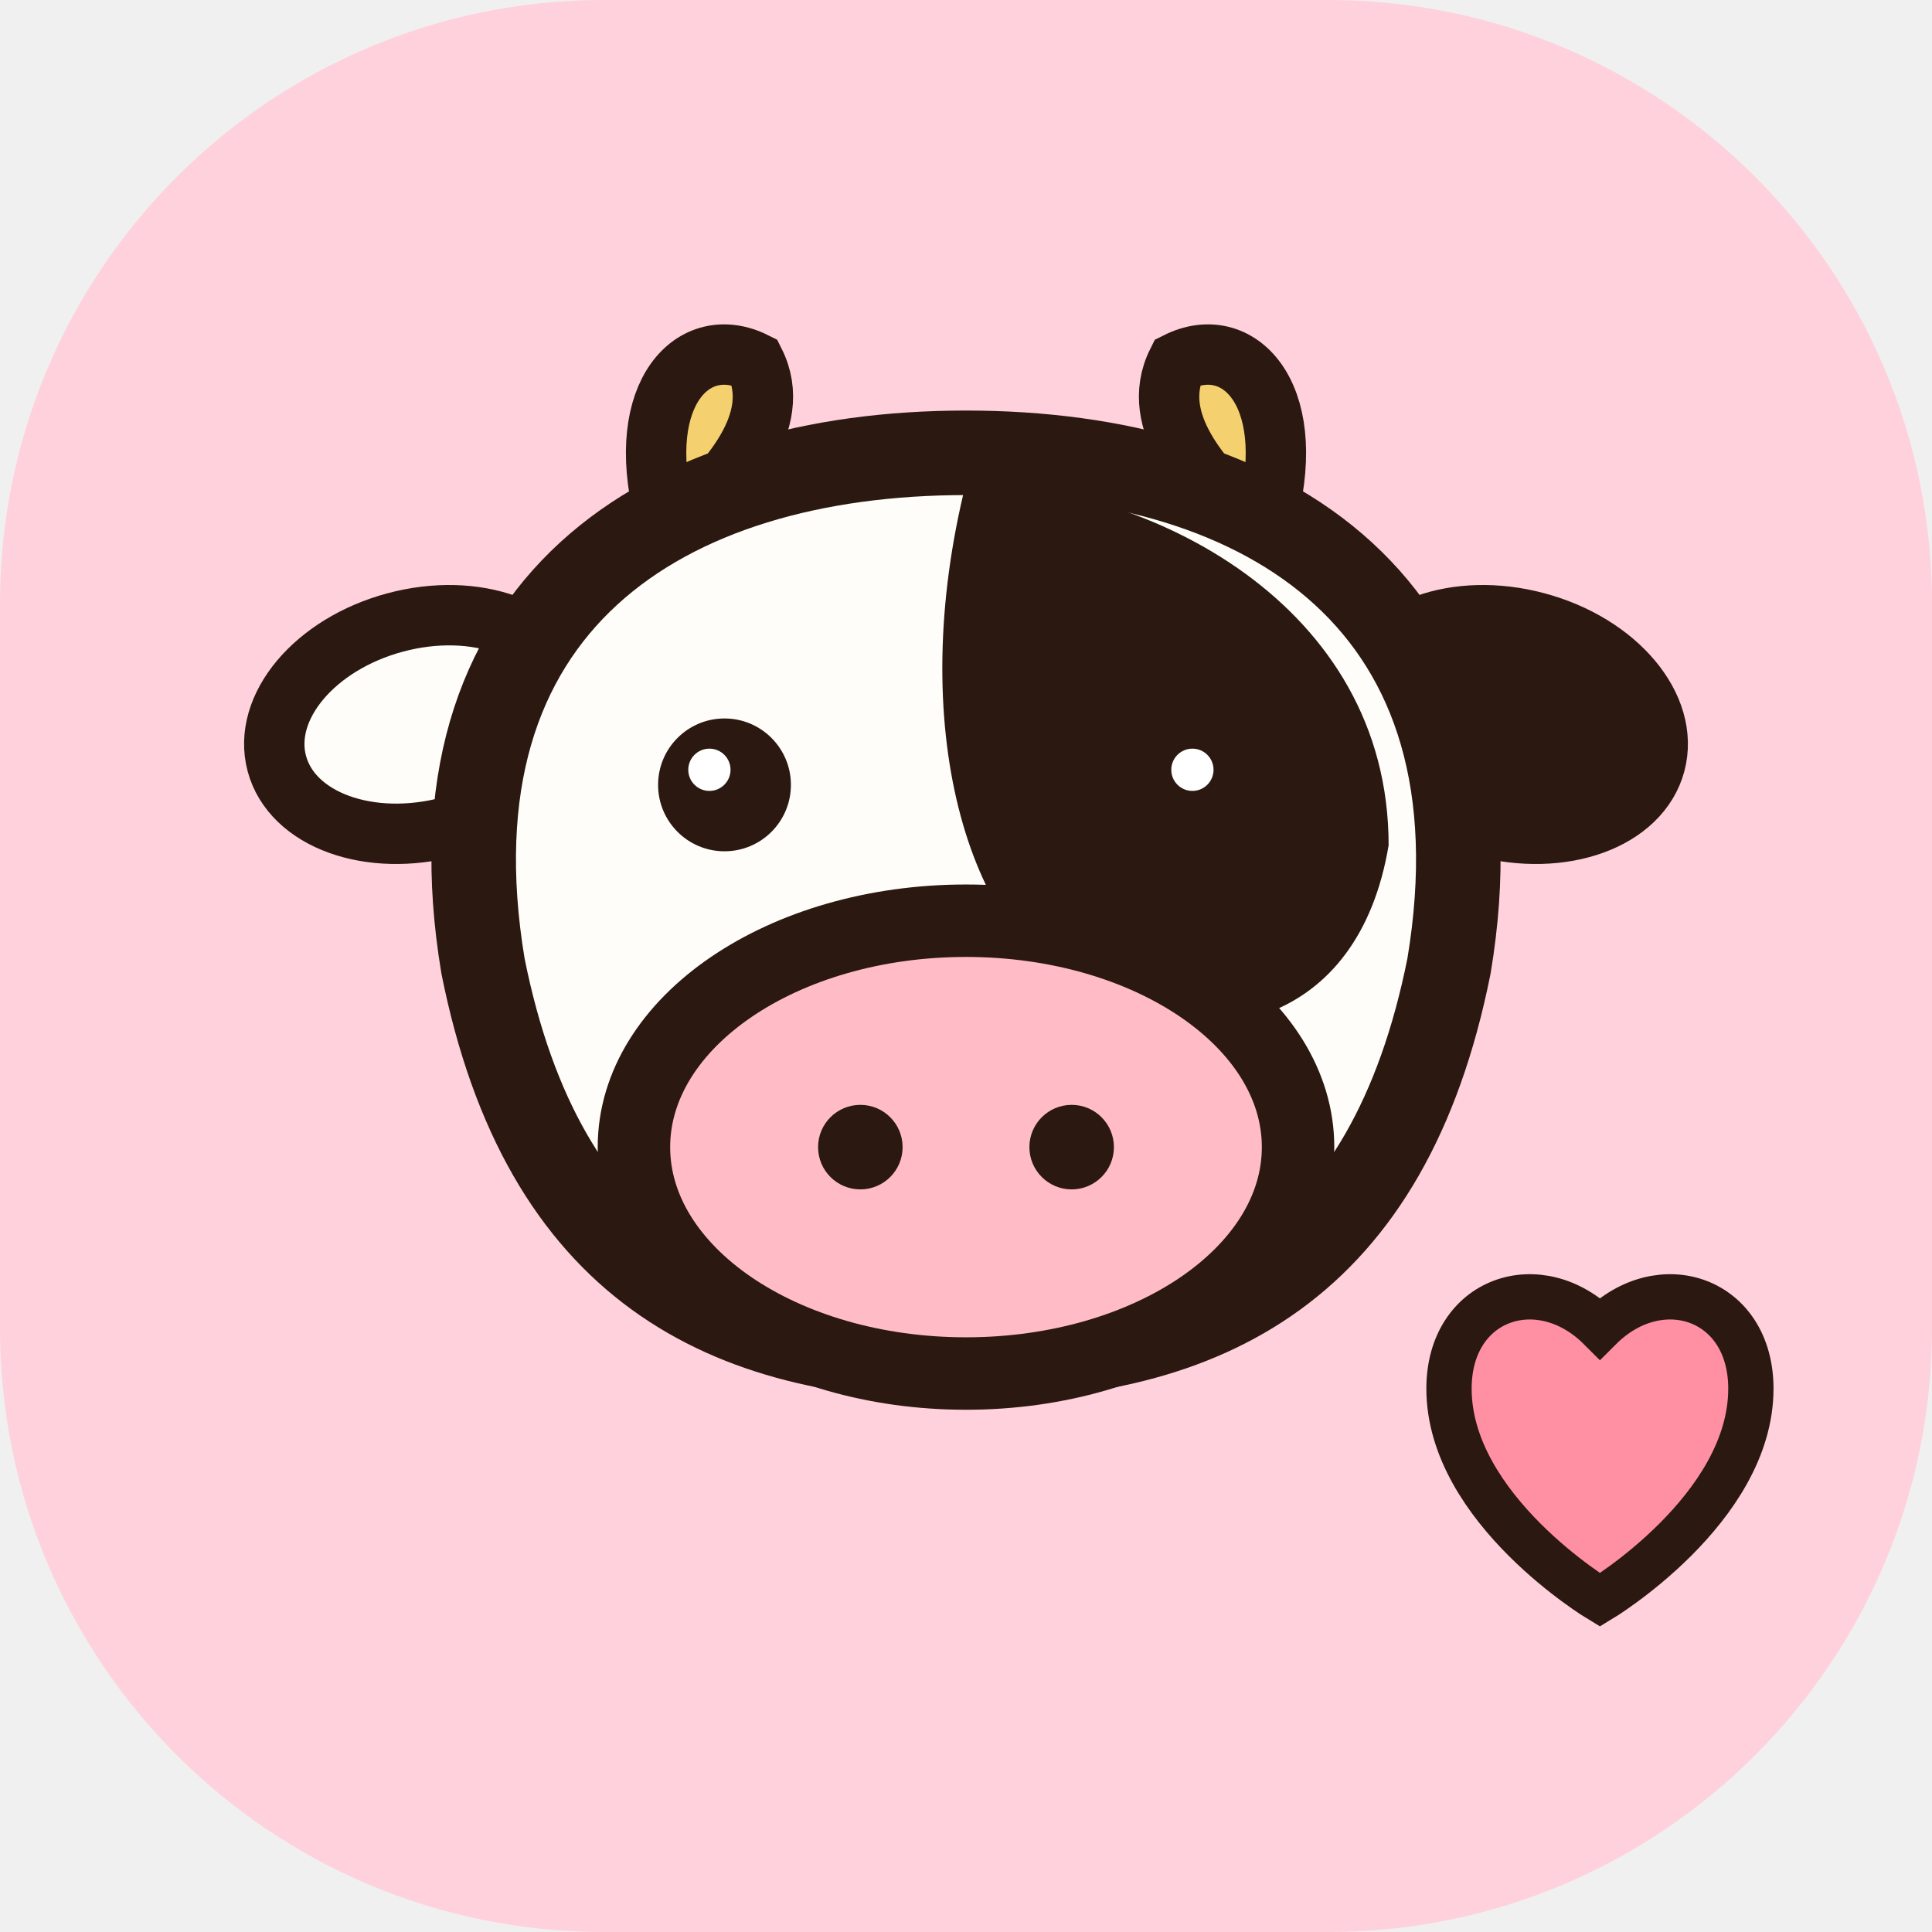
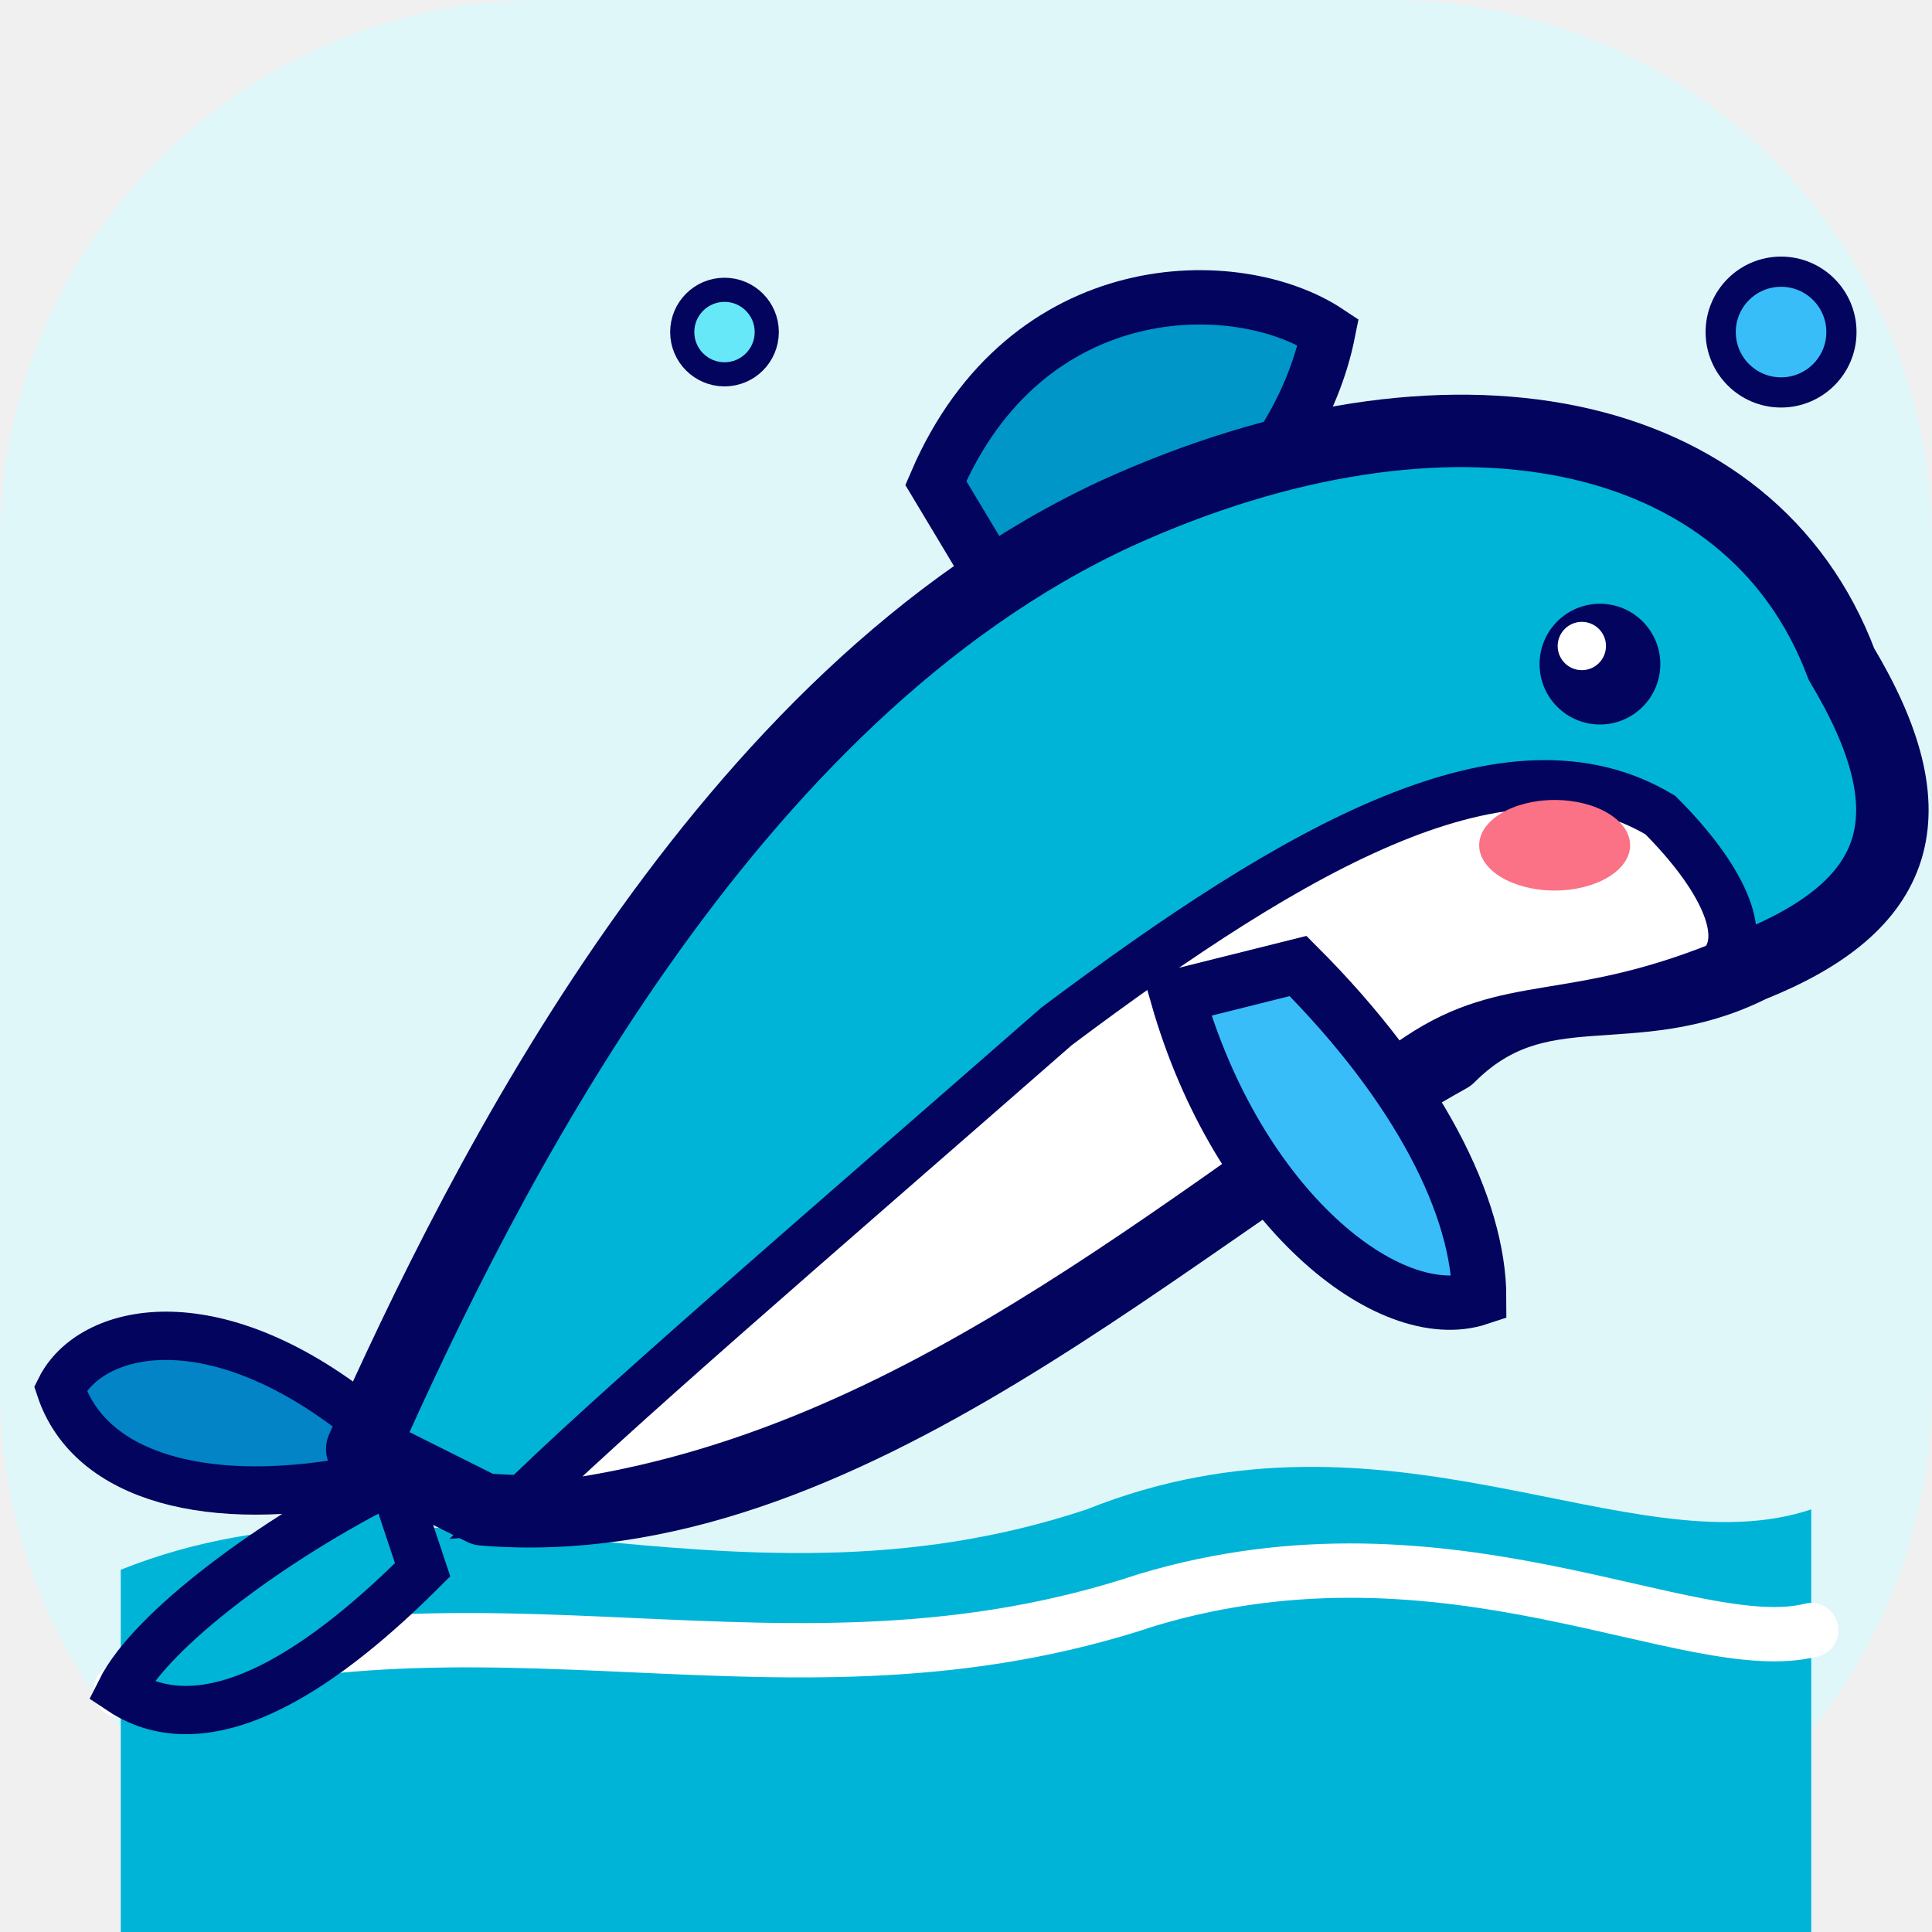
<svg xmlns="http://www.w3.org/2000/svg" viewBox="0 0 64 64" fill="none">
-   <rect width="64" height="64" rx="20" fill="#FFD1DC" />
-   <path d="M22 17 C21 13 23 11 25 12 C26 14 24 16 23 17" fill="#F4D06F" stroke="#2B1810" stroke-width="2" />
-   <path d="M42 17 C43 13 41 11 39 12 C38 14 40 16 41 17" fill="#F4D06F" stroke="#2B1810" stroke-width="2" />
-   <ellipse cx="14" cy="24" rx="5" ry="3.5" fill="#FFFDF9" stroke="#2B1810" stroke-width="2" transform="rotate(-15 14 24)" />
-   <ellipse cx="50" cy="24" rx="5" ry="3.5" fill="#2B1810" stroke="#2B1810" stroke-width="2" transform="rotate(15 50 24)" />
-   <path d="M16 32 C14 20 22 15 32 15 C42 15 50 20 48 32 C46 42 40 45 32 45 C24 45 18 42 16 32 Z" fill="#FFFDF9" stroke="#2B1810" stroke-width="2.8" stroke-linejoin="round" />
-   <path d="M32 16 C38 16 46 20 46 28 C45 34 40 35 36 33 C32 31 30 24 32 16 Z" fill="#2B1810" />
-   <circle cx="24" cy="26" r="2.2" fill="#2B1810" />
-   <circle cx="23.5" cy="25.5" r="0.7" fill="#FFF" />
-   <circle cx="40" cy="26" r="2.2" fill="#2B1810" />
-   <circle cx="39.5" cy="25.5" r="0.7" fill="#FFF" />
-   <ellipse cx="32" cy="38" rx="11" ry="7.5" fill="#FFBCC6" stroke="#2B1810" stroke-width="2.4" />
-   <circle cx="28.5" cy="38" r="1.4" fill="#2B1810" />
-   <circle cx="35.5" cy="38" r="1.4" fill="#2B1810" />
-   <path d="M48 46 C48 43 51 42 53 44 C55 42 58 43 58 46 C58 50 53 53 53 53 C53 53 48 50 48 46 Z" fill="#FF8FA3" stroke="#2B1810" stroke-width="1.5" />
+   <rect width="64" height="64" rx="18" fill="#E0F7FA" />
+   <path d="M4 52 C14 48 24 54 36 50 C46 46 54 52 60 50 L60 64 L4 64 Z" fill="#00B4D8" />
+   <path d="M4 56 C16 52 26 57 38 53 C48 50 56 55 60 54" stroke="#FFFFFF" stroke-width="1.8" stroke-linecap="round" />
+   <path d="M31 16 C34 9 41 9 44 11 C43 16 38 20 34 21 Z" fill="#0096C7" stroke="#03045E" stroke-width="1.8" />
+   <path d="M12 47 C7 43 3 44 2 46 C3 49 7 50 12 49 Z" fill="#0284C7" stroke="#03045E" stroke-width="1.6" />
+   <path d="M13 49 C9 51 5 54 4 56 C7 58 11 55 14 52 Z" fill="#00B4D8" stroke="#03045E" stroke-width="1.6" />
+   <path d="M12 48 C16 39 24 23 37 17 C48 12 58 14 61 22 C64 27 63 30 58 32 C54 34 51 32 48 35 C39 40 28 51 16 50 Z" fill="#00B4D8" stroke="#03045E" stroke-width="2.4" stroke-linejoin="round" />
+   <path d="M57 32 C52 34 50 33 47 35 C38 41 29 49 17 50 C20 47 27 41 35 34 C43 28 50 24 55 27 C57 29 58 31 57 32 Z" fill="#FFFFFF" stroke="#03045E" stroke-width="1.6" />
+   <path d="M39 33 C41 40 46 44 49 43 C49 40 47 36 43 32 Z" fill="#38BDF8" stroke="#03045E" stroke-width="1.8" />
+   <ellipse cx="51.5" cy="28" rx="2.5" ry="1.5" fill="#FB7185" />
+   <circle cx="53" cy="22" r="2" fill="#03045E" />
+   <circle cx="52.4" cy="21.4" r="0.8" fill="#FFFFFF" />
+   <circle cx="59" cy="11" r="2" fill="#38BDF8" stroke="#03045E" stroke-width="1" />
+   <circle cx="24" cy="11" r="1.4" fill="#67E8F9" stroke="#03045E" stroke-width="0.8" />
</svg>
